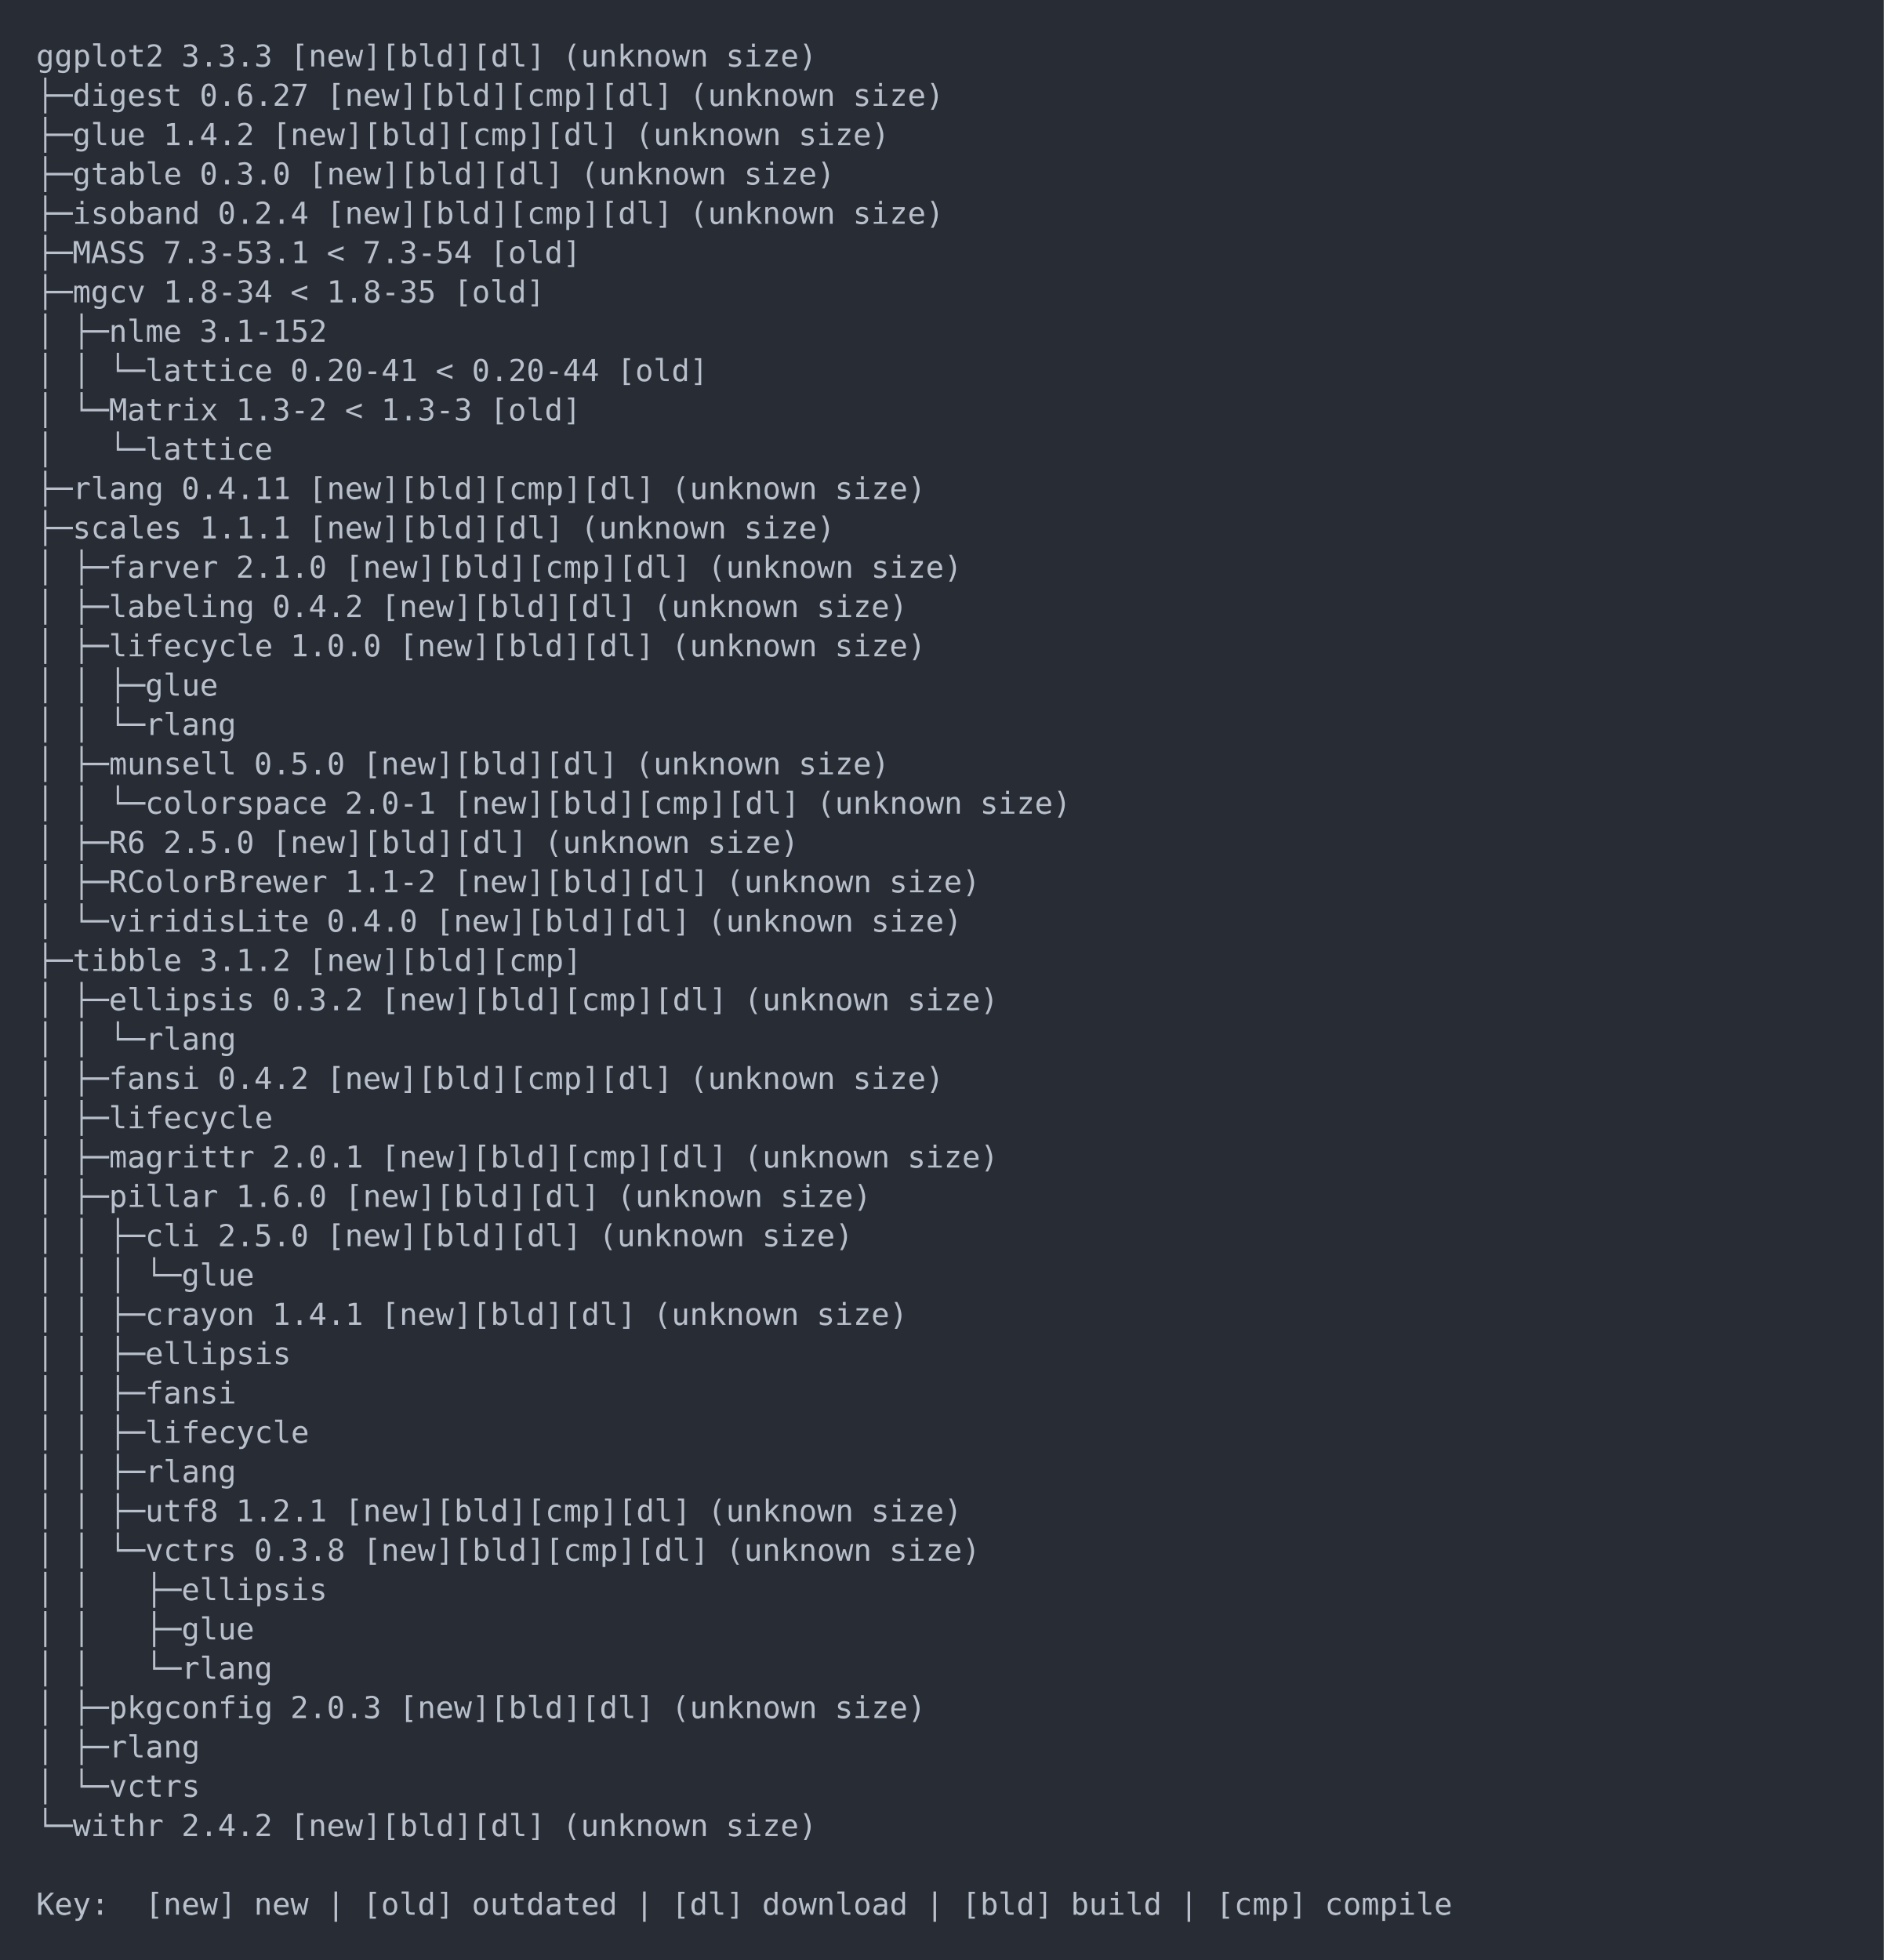
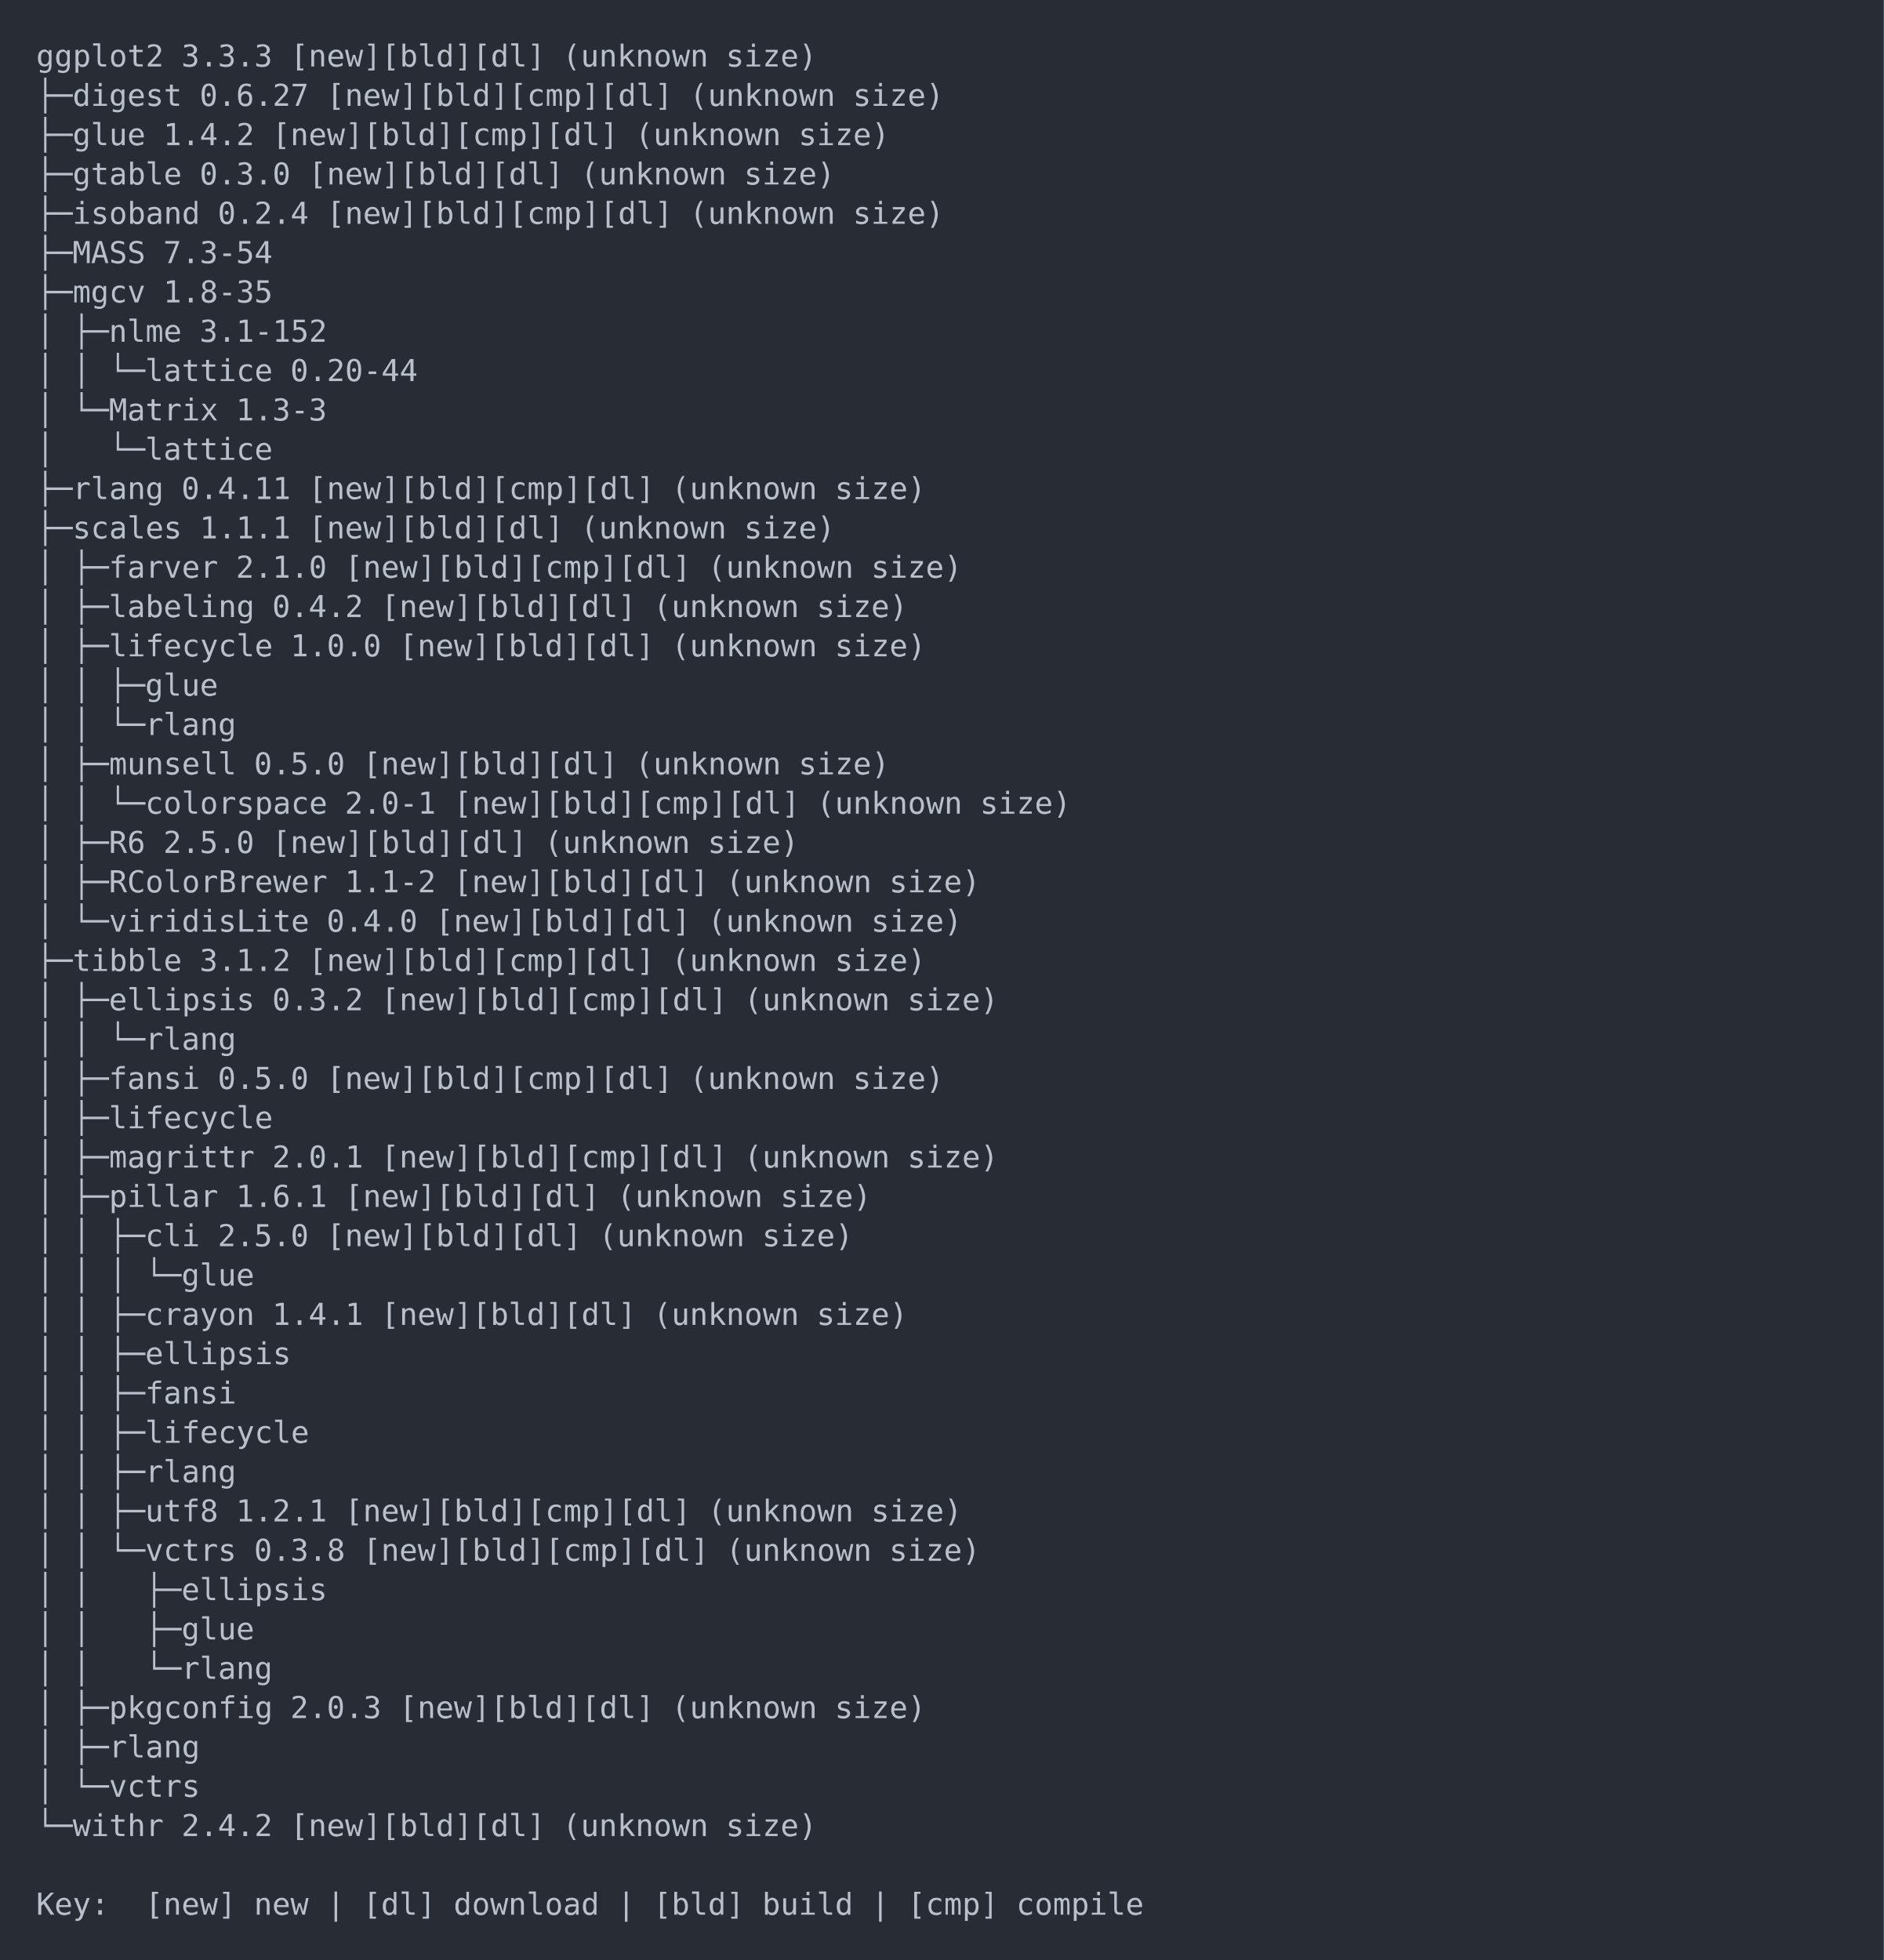
<svg xmlns="http://www.w3.org/2000/svg" xmlns:xlink="http://www.w3.org/1999/xlink" width="1040" height="1082.08">
  <rect width="1040" height="1082.08" rx="0" ry="0" class="a" />
  <svg height="1042.08" viewBox="0 0 100 104.208" width="1000" x="20" y="20">
    <style>.a{fill:rgb(40,45,53)}.b{font-family:'Fira Code',Monaco,Consolas,Menlo,'Bitstream Vera Sans Mono','Powerline Symbols',monospace}.c{fill:rgb(185,192,203);white-space:pre}.d{fill:transparent}</style>
    <g font-family="'Fira Code',Monaco,Consolas,Menlo,'Bitstream Vera Sans Mono','Powerline Symbols',monospace" font-size="1.67" class="b">
      <defs>
        <symbol id="1">
          <text x="0" y="1.67" class="c">│</text>
          <text x="2.004" y="1.67" class="c">│</text>
          <text x="4.008" y="1.67" class="c">└─rlang</text>
        </symbol>
        <symbol id="a">
          <rect height="49" width="100" x="0" y="0" class="d" />
        </symbol>
      </defs>
      <rect height="104.208" width="100" class="a" />
      <svg x="0" y="0" width="100">
        <svg x="0">
          <use xlink:href="#a" />
          <text x="0" y="1.67" class="c">ggplot2</text>
          <text x="8.016" y="1.67" class="c">3.3.3</text>
          <text x="14.028" y="1.67" class="c">[new][bld][dl]</text>
          <text x="29.058" y="1.67" class="c">(unknown</text>
          <text x="38.076" y="1.67" class="c">size)</text>
          <text x="0" y="3.841" class="c">├─digest</text>
          <text x="9.018" y="3.841" class="c">0.6.27</text>
          <text x="16.032" y="3.841" class="c">[new][bld][cmp][dl]</text>
          <text x="36.072" y="3.841" class="c">(unknown</text>
          <text x="45.09" y="3.841" class="c">size)</text>
          <text x="0" y="6.012" class="c">├─glue</text>
          <text x="7.014" y="6.012" class="c">1.4.2</text>
          <text x="13.026" y="6.012" class="c">[new][bld][cmp][dl]</text>
          <text x="33.066" y="6.012" class="c">(unknown</text>
          <text x="42.084" y="6.012" class="c">size)</text>
          <text x="0" y="8.183" class="c">├─gtable</text>
          <text x="9.018" y="8.183" class="c">0.3.0</text>
          <text x="15.03" y="8.183" class="c">[new][bld][dl]</text>
          <text x="30.06" y="8.183" class="c">(unknown</text>
          <text x="39.078" y="8.183" class="c">size)</text>
          <text x="0" y="10.354" class="c">├─isoband</text>
          <text x="10.02" y="10.354" class="c">0.2.4</text>
          <text x="16.032" y="10.354" class="c">[new][bld][cmp][dl]</text>
          <text x="36.072" y="10.354" class="c">(unknown</text>
          <text x="45.09" y="10.354" class="c">size)</text>
          <text x="0" y="12.525" class="c">├─MASS</text>
-           <text x="7.014" y="12.525" class="c">7.3-53.1</text>
-           <text x="16.032" y="12.525" class="c">&lt;</text>
-           <text x="18.036" y="12.525" class="c">7.3-54</text>
-           <text x="25.05" y="12.525" class="c">[old]</text>
+           <text x="7.014" y="12.525" class="c">7.3-54</text>
          <text x="0" y="14.696" class="c">├─mgcv</text>
-           <text x="7.014" y="14.696" class="c">1.8-34</text>
-           <text x="14.028" y="14.696" class="c">&lt;</text>
-           <text x="16.032" y="14.696" class="c">1.8-35</text>
-           <text x="23.046" y="14.696" class="c">[old]</text>
+           <text x="7.014" y="14.696" class="c">1.8-35</text>
          <text x="0" y="16.867" class="c">│</text>
          <text x="2.004" y="16.867" class="c">├─nlme</text>
          <text x="9.018" y="16.867" class="c">3.1-152</text>
          <text x="0" y="19.038" class="c">│</text>
          <text x="2.004" y="19.038" class="c">│</text>
          <text x="4.008" y="19.038" class="c">└─lattice</text>
-           <text x="14.028" y="19.038" class="c">0.20-41</text>
-           <text x="22.044" y="19.038" class="c">&lt;</text>
-           <text x="24.048" y="19.038" class="c">0.20-44</text>
-           <text x="32.064" y="19.038" class="c">[old]</text>
+           <text x="14.028" y="19.038" class="c">0.20-44</text>
          <text x="0" y="21.209" class="c">│</text>
          <text x="2.004" y="21.209" class="c">└─Matrix</text>
-           <text x="11.022" y="21.209" class="c">1.3-2</text>
-           <text x="17.034" y="21.209" class="c">&lt;</text>
-           <text x="19.038" y="21.209" class="c">1.3-3</text>
-           <text x="25.05" y="21.209" class="c">[old]</text>
+           <text x="11.022" y="21.209" class="c">1.3-3</text>
          <text x="0" y="23.38" class="c">│</text>
          <text x="4.008" y="23.38" class="c">└─lattice</text>
          <text x="0" y="25.551" class="c">├─rlang</text>
          <text x="8.016" y="25.551" class="c">0.4.11</text>
          <text x="15.03" y="25.551" class="c">[new][bld][cmp][dl]</text>
          <text x="35.07" y="25.551" class="c">(unknown</text>
          <text x="44.088" y="25.551" class="c">size)</text>
          <text x="0" y="27.722" class="c">├─scales</text>
          <text x="9.018" y="27.722" class="c">1.1.1</text>
          <text x="15.03" y="27.722" class="c">[new][bld][dl]</text>
          <text x="30.06" y="27.722" class="c">(unknown</text>
          <text x="39.078" y="27.722" class="c">size)</text>
          <text x="0" y="29.893" class="c">│</text>
          <text x="2.004" y="29.893" class="c">├─farver</text>
          <text x="11.022" y="29.893" class="c">2.1.0</text>
          <text x="17.034" y="29.893" class="c">[new][bld][cmp][dl]</text>
          <text x="37.074" y="29.893" class="c">(unknown</text>
          <text x="46.092" y="29.893" class="c">size)</text>
          <text x="0" y="32.064" class="c">│</text>
          <text x="2.004" y="32.064" class="c">├─labeling</text>
          <text x="13.026" y="32.064" class="c">0.4.2</text>
          <text x="19.038" y="32.064" class="c">[new][bld][dl]</text>
          <text x="34.068" y="32.064" class="c">(unknown</text>
          <text x="43.086" y="32.064" class="c">size)</text>
          <text x="0" y="34.235" class="c">│</text>
          <text x="2.004" y="34.235" class="c">├─lifecycle</text>
          <text x="14.028" y="34.235" class="c">1.0.0</text>
          <text x="20.04" y="34.235" class="c">[new][bld][dl]</text>
          <text x="35.07" y="34.235" class="c">(unknown</text>
          <text x="44.088" y="34.235" class="c">size)</text>
          <text x="0" y="36.406" class="c">│</text>
          <text x="2.004" y="36.406" class="c">│</text>
          <text x="4.008" y="36.406" class="c">├─glue</text>
          <use xlink:href="#1" y="36.907" />
          <text x="0" y="40.748" class="c">│</text>
          <text x="2.004" y="40.748" class="c">├─munsell</text>
          <text x="12.024" y="40.748" class="c">0.5.0</text>
          <text x="18.036" y="40.748" class="c">[new][bld][dl]</text>
          <text x="33.066" y="40.748" class="c">(unknown</text>
          <text x="42.084" y="40.748" class="c">size)</text>
          <text x="0" y="42.919" class="c">│</text>
          <text x="2.004" y="42.919" class="c">│</text>
          <text x="4.008" y="42.919" class="c">└─colorspace</text>
          <text x="17.034" y="42.919" class="c">2.0-1</text>
          <text x="23.046" y="42.919" class="c">[new][bld][cmp][dl]</text>
          <text x="43.086" y="42.919" class="c">(unknown</text>
          <text x="52.104" y="42.919" class="c">size)</text>
          <text x="0" y="45.09" class="c">│</text>
          <text x="2.004" y="45.09" class="c">├─R6</text>
          <text x="7.014" y="45.09" class="c">2.5.0</text>
          <text x="13.026" y="45.09" class="c">[new][bld][dl]</text>
          <text x="28.056" y="45.09" class="c">(unknown</text>
          <text x="37.074" y="45.09" class="c">size)</text>
          <text x="0" y="47.261" class="c">│</text>
          <text x="2.004" y="47.261" class="c">├─RColorBrewer</text>
          <text x="17.034" y="47.261" class="c">1.1-2</text>
          <text x="23.046" y="47.261" class="c">[new][bld][dl]</text>
          <text x="38.076" y="47.261" class="c">(unknown</text>
          <text x="47.094" y="47.261" class="c">size)</text>
          <text x="0" y="49.432" class="c">│</text>
          <text x="2.004" y="49.432" class="c">└─viridisLite</text>
          <text x="16.032" y="49.432" class="c">0.4.0</text>
          <text x="22.044" y="49.432" class="c">[new][bld][dl]</text>
          <text x="37.074" y="49.432" class="c">(unknown</text>
          <text x="46.092" y="49.432" class="c">size)</text>
          <text x="0" y="51.603" class="c">├─tibble</text>
          <text x="9.018" y="51.603" class="c">3.1.2</text>
-           <text x="15.03" y="51.603" class="c">[new][bld][cmp]</text>
+           <text x="15.03" y="51.603" class="c">[new][bld][cmp][dl]</text>
+           <text x="35.07" y="51.603" class="c">(unknown</text>
+           <text x="44.088" y="51.603" class="c">size)</text>
          <text x="0" y="53.774" class="c">│</text>
          <text x="2.004" y="53.774" class="c">├─ellipsis</text>
          <text x="13.026" y="53.774" class="c">0.3.2</text>
          <text x="19.038" y="53.774" class="c">[new][bld][cmp][dl]</text>
          <text x="39.078" y="53.774" class="c">(unknown</text>
          <text x="48.096" y="53.774" class="c">size)</text>
          <use xlink:href="#1" y="54.275" />
          <text x="0" y="58.116" class="c">│</text>
          <text x="2.004" y="58.116" class="c">├─fansi</text>
-           <text x="10.02" y="58.116" class="c">0.4.2</text>
+           <text x="10.02" y="58.116" class="c">0.5.0</text>
          <text x="16.032" y="58.116" class="c">[new][bld][cmp][dl]</text>
          <text x="36.072" y="58.116" class="c">(unknown</text>
          <text x="45.09" y="58.116" class="c">size)</text>
          <text x="0" y="60.287" class="c">│</text>
          <text x="2.004" y="60.287" class="c">├─lifecycle</text>
          <text x="0" y="62.458" class="c">│</text>
          <text x="2.004" y="62.458" class="c">├─magrittr</text>
          <text x="13.026" y="62.458" class="c">2.0.1</text>
          <text x="19.038" y="62.458" class="c">[new][bld][cmp][dl]</text>
          <text x="39.078" y="62.458" class="c">(unknown</text>
          <text x="48.096" y="62.458" class="c">size)</text>
          <text x="0" y="64.629" class="c">│</text>
          <text x="2.004" y="64.629" class="c">├─pillar</text>
-           <text x="11.022" y="64.629" class="c">1.6.0</text>
+           <text x="11.022" y="64.629" class="c">1.6.1</text>
          <text x="17.034" y="64.629" class="c">[new][bld][dl]</text>
          <text x="32.064" y="64.629" class="c">(unknown</text>
          <text x="41.082" y="64.629" class="c">size)</text>
          <text x="0" y="66.8" class="c">│</text>
          <text x="2.004" y="66.8" class="c">│</text>
          <text x="4.008" y="66.8" class="c">├─cli</text>
          <text x="10.02" y="66.8" class="c">2.5.0</text>
          <text x="16.032" y="66.8" class="c">[new][bld][dl]</text>
          <text x="31.062" y="66.8" class="c">(unknown</text>
          <text x="40.08" y="66.8" class="c">size)</text>
          <text x="0" y="68.971" class="c">│</text>
          <text x="2.004" y="68.971" class="c">│</text>
          <text x="4.008" y="68.971" class="c">│</text>
          <text x="6.012" y="68.971" class="c">└─glue</text>
          <text x="0" y="71.142" class="c">│</text>
          <text x="2.004" y="71.142" class="c">│</text>
          <text x="4.008" y="71.142" class="c">├─crayon</text>
          <text x="13.026" y="71.142" class="c">1.4.1</text>
          <text x="19.038" y="71.142" class="c">[new][bld][dl]</text>
          <text x="34.068" y="71.142" class="c">(unknown</text>
          <text x="43.086" y="71.142" class="c">size)</text>
          <text x="0" y="73.313" class="c">│</text>
          <text x="2.004" y="73.313" class="c">│</text>
          <text x="4.008" y="73.313" class="c">├─ellipsis</text>
          <text x="0" y="75.484" class="c">│</text>
          <text x="2.004" y="75.484" class="c">│</text>
          <text x="4.008" y="75.484" class="c">├─fansi</text>
          <text x="0" y="77.655" class="c">│</text>
          <text x="2.004" y="77.655" class="c">│</text>
          <text x="4.008" y="77.655" class="c">├─lifecycle</text>
          <text x="0" y="79.826" class="c">│</text>
          <text x="2.004" y="79.826" class="c">│</text>
          <text x="4.008" y="79.826" class="c">├─rlang</text>
          <text x="0" y="81.997" class="c">│</text>
          <text x="2.004" y="81.997" class="c">│</text>
          <text x="4.008" y="81.997" class="c">├─utf8</text>
          <text x="11.022" y="81.997" class="c">1.2.1</text>
          <text x="17.034" y="81.997" class="c">[new][bld][cmp][dl]</text>
          <text x="37.074" y="81.997" class="c">(unknown</text>
          <text x="46.092" y="81.997" class="c">size)</text>
          <text x="0" y="84.168" class="c">│</text>
          <text x="2.004" y="84.168" class="c">│</text>
          <text x="4.008" y="84.168" class="c">└─vctrs</text>
          <text x="12.024" y="84.168" class="c">0.3.8</text>
          <text x="18.036" y="84.168" class="c">[new][bld][cmp][dl]</text>
          <text x="38.076" y="84.168" class="c">(unknown</text>
          <text x="47.094" y="84.168" class="c">size)</text>
          <text x="0" y="86.339" class="c">│</text>
          <text x="2.004" y="86.339" class="c">│</text>
          <text x="6.012" y="86.339" class="c">├─ellipsis</text>
          <text x="0" y="88.51" class="c">│</text>
          <text x="2.004" y="88.51" class="c">│</text>
          <text x="6.012" y="88.51" class="c">├─glue</text>
          <text x="0" y="90.681" class="c">│</text>
          <text x="2.004" y="90.681" class="c">│</text>
          <text x="6.012" y="90.681" class="c">└─rlang</text>
          <text x="0" y="92.852" class="c">│</text>
          <text x="2.004" y="92.852" class="c">├─pkgconfig</text>
          <text x="14.028" y="92.852" class="c">2.0.3</text>
          <text x="20.04" y="92.852" class="c">[new][bld][dl]</text>
          <text x="35.07" y="92.852" class="c">(unknown</text>
          <text x="44.088" y="92.852" class="c">size)</text>
          <text x="0" y="95.023" class="c">│</text>
          <text x="2.004" y="95.023" class="c">├─rlang</text>
          <text x="0" y="97.194" class="c">│</text>
          <text x="2.004" y="97.194" class="c">└─vctrs</text>
          <text x="0" y="99.365" class="c">└─withr</text>
          <text x="8.016" y="99.365" class="c">2.4.2</text>
          <text x="14.028" y="99.365" class="c">[new][bld][dl]</text>
          <text x="29.058" y="99.365" class="c">(unknown</text>
          <text x="38.076" y="99.365" class="c">size)</text>
          <text x="0" y="103.707" class="c">Key:</text>
          <text x="6.012" y="103.707" class="c">[new]</text>
          <text x="12.024" y="103.707" class="c">new</text>
          <text x="16.032" y="103.707" class="c">|</text>
-           <text x="18.036" y="103.707" class="c">[old]</text>
-           <text x="24.048" y="103.707" class="c">outdated</text>
-           <text x="33.066" y="103.707" class="c">|</text>
-           <text x="35.07" y="103.707" class="c">[dl]</text>
-           <text x="40.08" y="103.707" class="c">download</text>
-           <text x="49.098" y="103.707" class="c">|</text>
-           <text x="51.102" y="103.707" class="c">[bld]</text>
-           <text x="57.114" y="103.707" class="c">build</text>
-           <text x="63.126" y="103.707" class="c">|</text>
-           <text x="65.13" y="103.707" class="c">[cmp]</text>
-           <text x="71.142" y="103.707" class="c">compile</text>
+           <text x="18.036" y="103.707" class="c">[dl]</text>
+           <text x="23.046" y="103.707" class="c">download</text>
+           <text x="32.064" y="103.707" class="c">|</text>
+           <text x="34.068" y="103.707" class="c">[bld]</text>
+           <text x="40.08" y="103.707" class="c">build</text>
+           <text x="46.092" y="103.707" class="c">|</text>
+           <text x="48.096" y="103.707" class="c">[cmp]</text>
+           <text x="54.108" y="103.707" class="c">compile</text>
        </svg>
      </svg>
    </g>
  </svg>
</svg>
